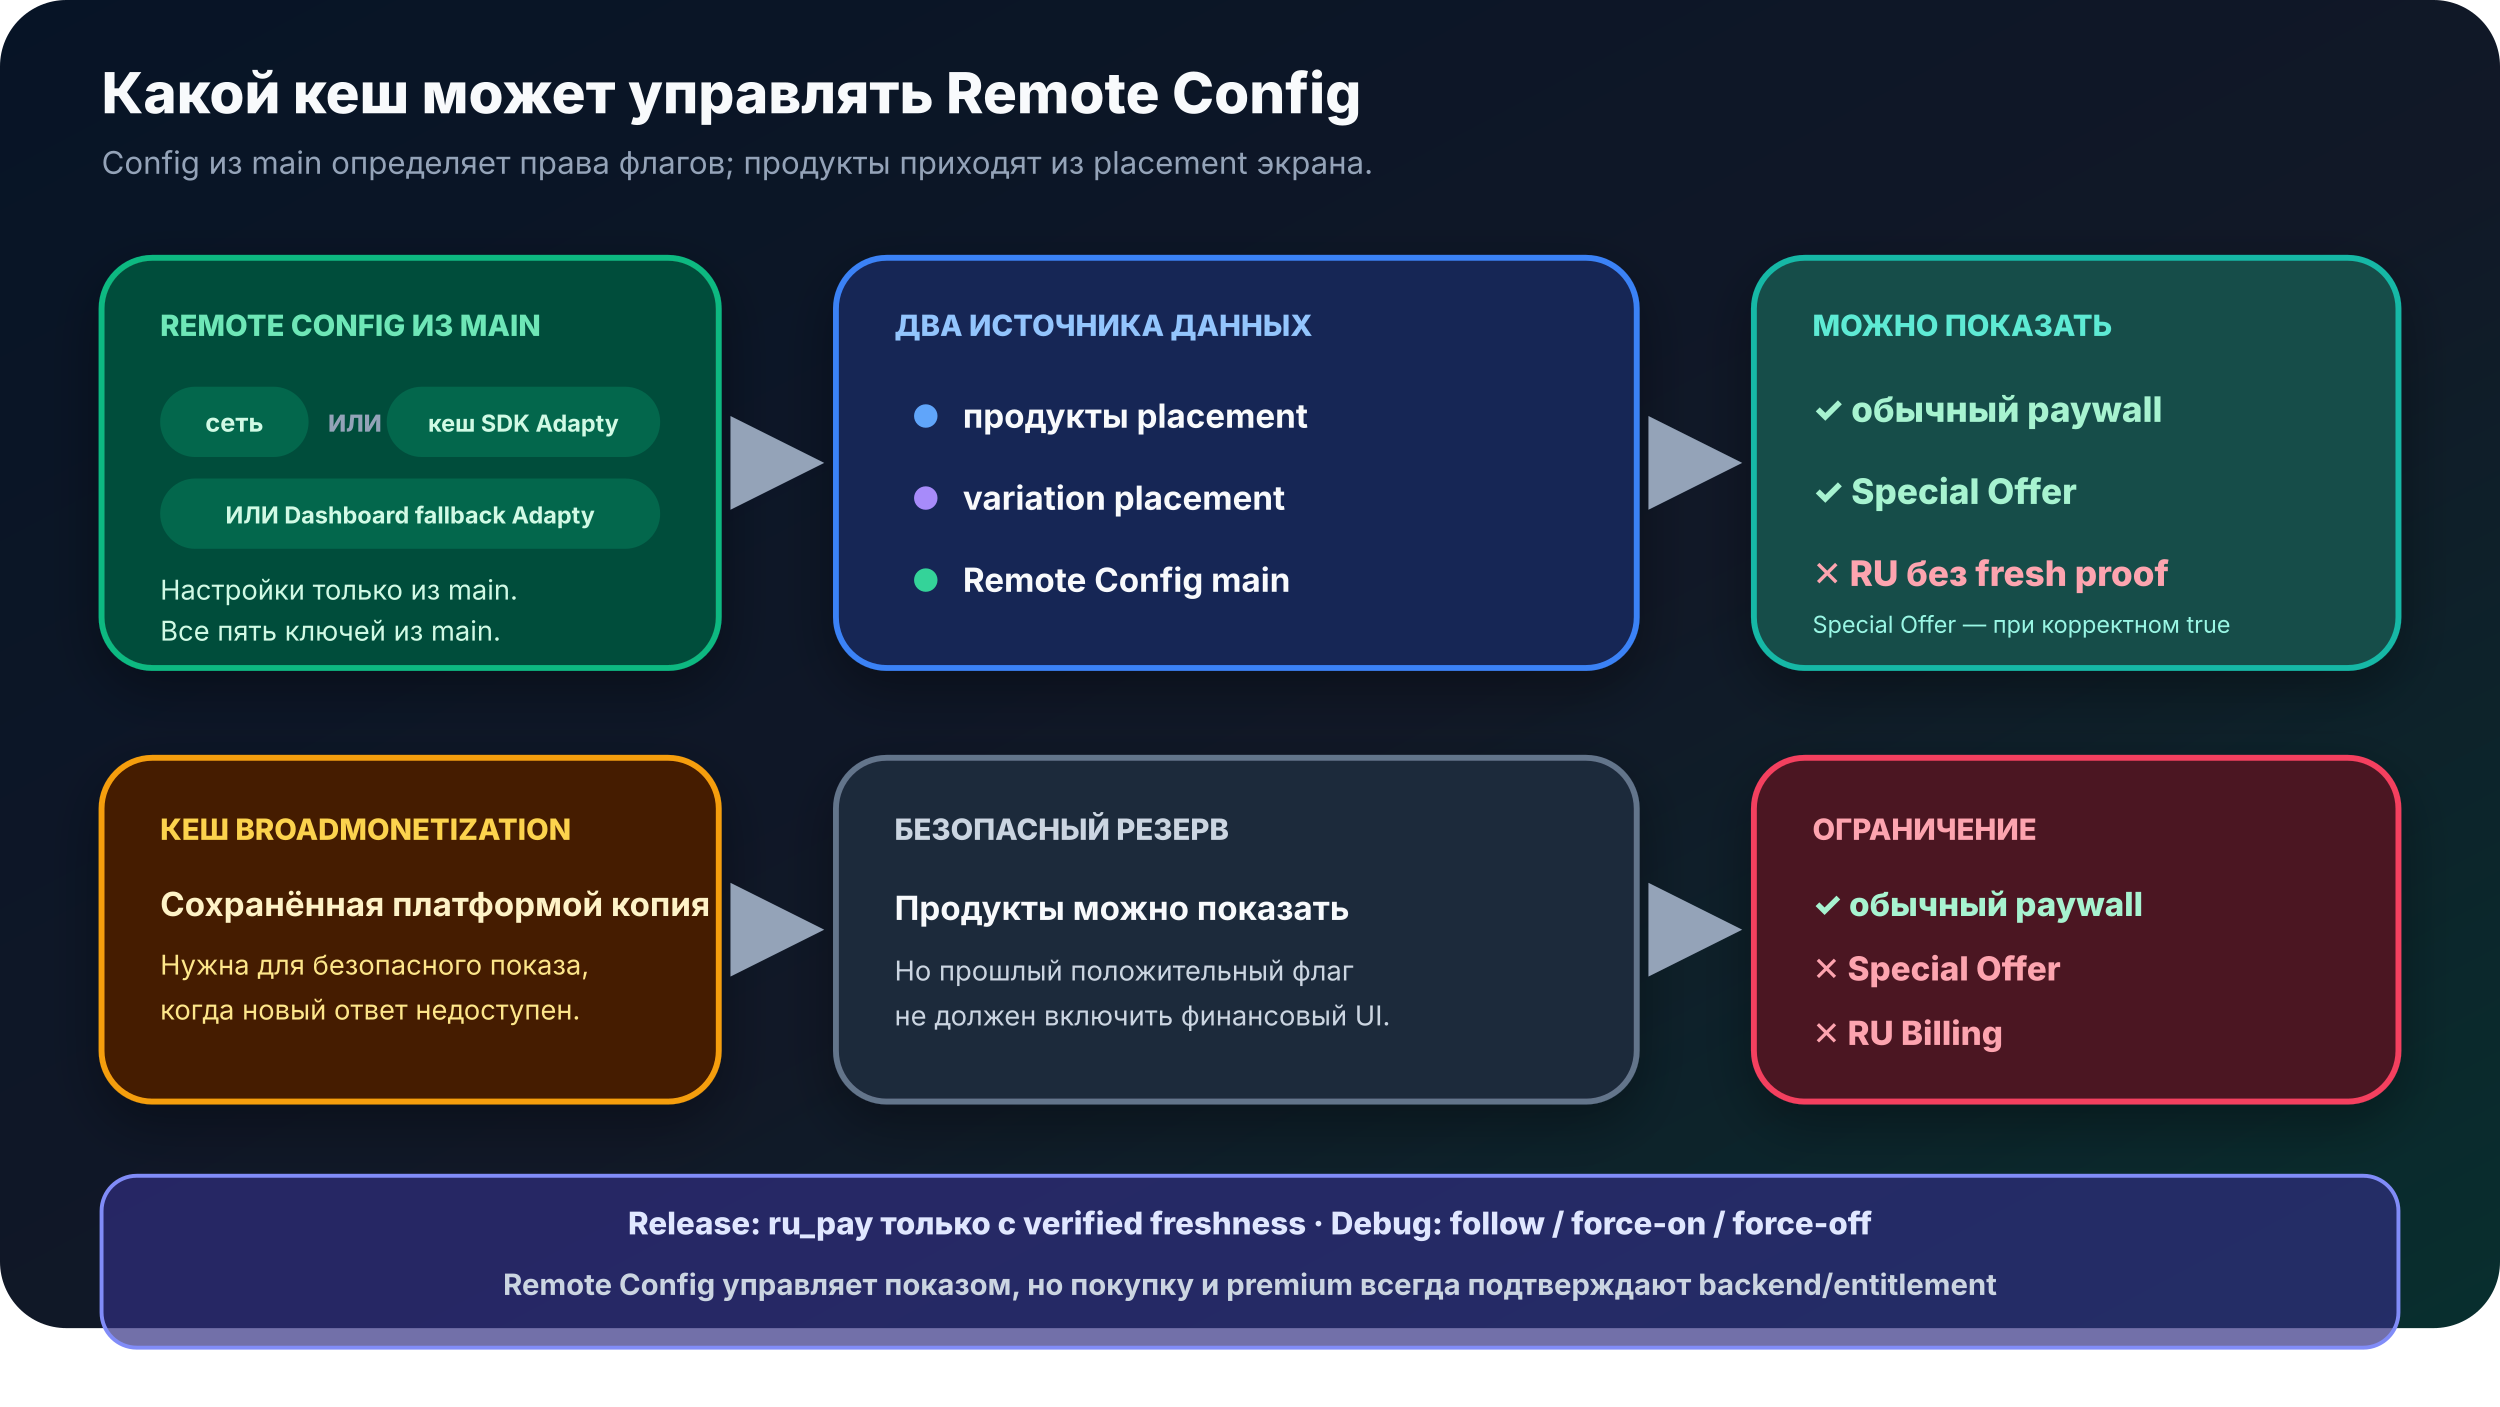
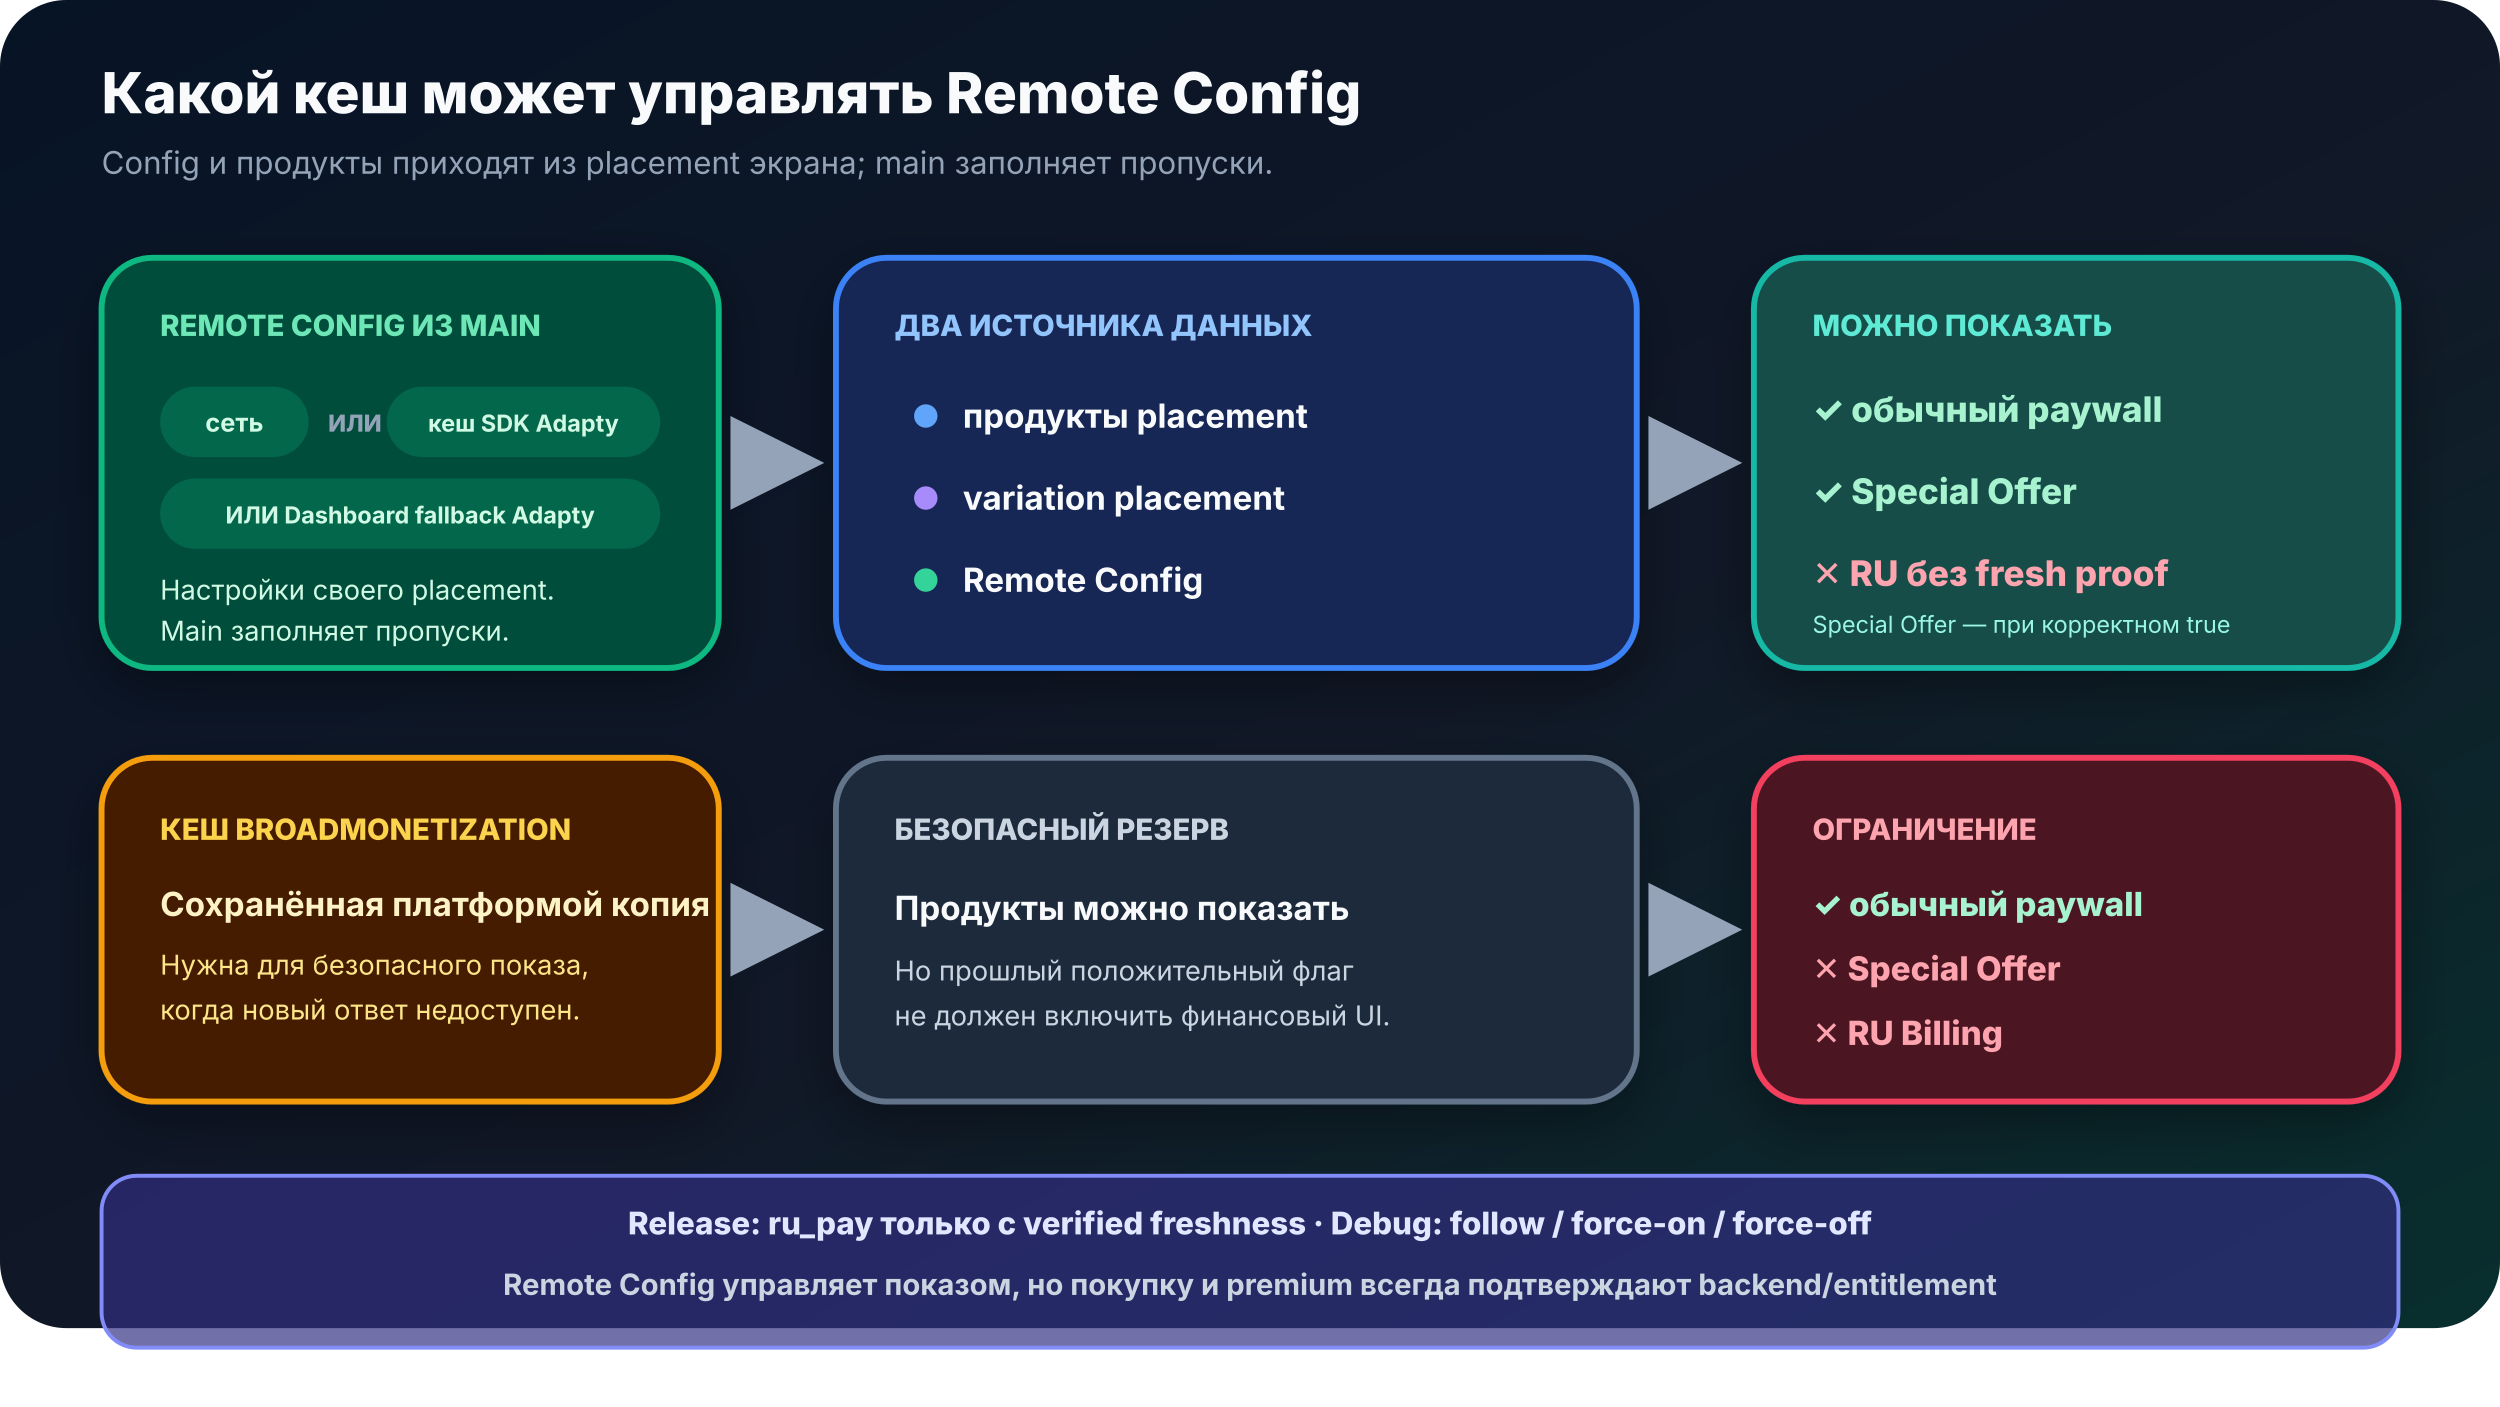
<svg xmlns="http://www.w3.org/2000/svg" width="1280" height="720" viewBox="0 0 1280 720" role="img" aria-labelledby="title description">
  <defs>
    <linearGradient id="background" x1="0" y1="0" x2="1" y2="1">
      <stop offset="0" stop-color="#071426" />
      <stop offset="0.55" stop-color="#111827" />
      <stop offset="1" stop-color="#082F2E" />
    </linearGradient>
    <filter id="shadow" x="-20%" y="-25%" width="140%" height="160%">
      <feDropShadow dx="0" dy="10" stdDeviation="14" flood-color="#000000" flood-opacity="0.34" />
    </filter>
    <marker id="arrow" markerWidth="12" markerHeight="12" refX="10" refY="6" orient="auto">
      <path d="M0,0 L12,6 L0,12 Z" fill="#94A3B8" />
    </marker>
  </defs>
  <rect width="1280" height="680" rx="34" fill="url(#background)" />
  <text x="52" y="58" fill="#F8FAFC" font-family="-apple-system,BlinkMacSystemFont,Segoe UI,sans-serif" font-size="29" font-weight="800">Какой кеш может управлять Remote Config</text>
-   <text x="52" y="89" fill="#94A3B8" font-family="-apple-system,BlinkMacSystemFont,Segoe UI,sans-serif" font-size="16">Config из main определяет права флагов; продукты приходят из placement экрана.</text>
+   <text x="52" y="89" fill="#94A3B8" font-family="-apple-system,BlinkMacSystemFont,Segoe UI,sans-serif" font-size="16">Config и продукты приходят из placement экрана; main заполняет пропуски.</text>
  <g filter="url(#shadow)">
    <rect x="52" y="132" width="316" height="210" rx="26" fill="#064E3B" stroke="#10B981" stroke-width="3" />
    <rect x="428" y="132" width="410" height="210" rx="26" fill="#172554" stroke="#3B82F6" stroke-width="3" />
    <rect x="898" y="132" width="330" height="210" rx="26" fill="#134E4A" stroke="#14B8A6" stroke-width="3" />
  </g>
  <text x="82" y="172" fill="#6EE7B7" font-family="-apple-system,BlinkMacSystemFont,Segoe UI,sans-serif" font-size="15" font-weight="800">REMOTE CONFIG ИЗ MAIN</text>
  <rect x="82" y="198" width="76" height="36" rx="18" fill="#10B981" fill-opacity="0.24" />
  <text x="120" y="221" text-anchor="middle" fill="#D1FAE5" font-family="-apple-system,BlinkMacSystemFont,Segoe UI,sans-serif" font-size="13" font-weight="700">сеть</text>
  <text x="168" y="221" fill="#94A3B8" font-family="-apple-system,BlinkMacSystemFont,Segoe UI,sans-serif" font-size="12" font-weight="800">ИЛИ</text>
  <rect x="198" y="198" width="140" height="36" rx="18" fill="#10B981" fill-opacity="0.24" />
  <text x="268" y="221" text-anchor="middle" fill="#D1FAE5" font-family="-apple-system,BlinkMacSystemFont,Segoe UI,sans-serif" font-size="12" font-weight="700">кеш SDK Adapty</text>
  <rect x="82" y="245" width="256" height="36" rx="18" fill="#10B981" fill-opacity="0.24" />
  <text x="210" y="268" text-anchor="middle" fill="#D1FAE5" font-family="-apple-system,BlinkMacSystemFont,Segoe UI,sans-serif" font-size="12" font-weight="700">ИЛИ Dashboard fallback Adapty</text>
-   <text x="82" y="307" fill="#D1FAE5" font-family="-apple-system,BlinkMacSystemFont,Segoe UI,sans-serif" font-size="14">Настройки только из main.</text>
-   <text x="82" y="328" fill="#D1FAE5" font-family="-apple-system,BlinkMacSystemFont,Segoe UI,sans-serif" font-size="14">Все пять ключей из main.</text>
+   <text x="82" y="307" fill="#D1FAE5" font-family="-apple-system,BlinkMacSystemFont,Segoe UI,sans-serif" font-size="14">Настройки своего placement.</text>
+   <text x="82" y="328" fill="#D1FAE5" font-family="-apple-system,BlinkMacSystemFont,Segoe UI,sans-serif" font-size="14">Main заполняет пропуски.</text>
  <line x1="380" y1="237" x2="414" y2="237" stroke="#94A3B8" stroke-width="4" marker-end="url(#arrow)" />
  <text x="458" y="172" fill="#93C5FD" font-family="-apple-system,BlinkMacSystemFont,Segoe UI,sans-serif" font-size="15" font-weight="800">ДВА ИСТОЧНИКА ДАННЫХ</text>
  <circle cx="474" cy="213" r="6" fill="#60A5FA" />
  <text x="493" y="219" fill="#F8FAFC" font-family="-apple-system,BlinkMacSystemFont,Segoe UI,sans-serif" font-size="17" font-weight="700">продукты placement</text>
  <circle cx="474" cy="255" r="6" fill="#A78BFA" />
  <text x="493" y="261" fill="#F8FAFC" font-family="-apple-system,BlinkMacSystemFont,Segoe UI,sans-serif" font-size="17" font-weight="700">variation placement</text>
  <circle cx="474" cy="297" r="6" fill="#34D399" />
-   <text x="493" y="303" fill="#F8FAFC" font-family="-apple-system,BlinkMacSystemFont,Segoe UI,sans-serif" font-size="17" font-weight="700">Remote Config main</text>
+   <text x="493" y="303" fill="#F8FAFC" font-family="-apple-system,BlinkMacSystemFont,Segoe UI,sans-serif" font-size="17" font-weight="700">Remote Config</text>
  <line x1="850" y1="237" x2="884" y2="237" stroke="#94A3B8" stroke-width="4" marker-end="url(#arrow)" />
  <text x="928" y="172" fill="#5EEAD4" font-family="-apple-system,BlinkMacSystemFont,Segoe UI,sans-serif" font-size="15" font-weight="800">МОЖНО ПОКАЗАТЬ</text>
  <text x="928" y="216" fill="#A7F3D0" font-family="-apple-system,BlinkMacSystemFont,Segoe UI,sans-serif" font-size="18" font-weight="800">✓ обычный paywall</text>
  <text x="928" y="258" fill="#A7F3D0" font-family="-apple-system,BlinkMacSystemFont,Segoe UI,sans-serif" font-size="18" font-weight="800">✓ Special Offer</text>
  <text x="928" y="300" fill="#FDA4AF" font-family="-apple-system,BlinkMacSystemFont,Segoe UI,sans-serif" font-size="18" font-weight="800">✕ RU без fresh proof</text>
  <text x="928" y="324" fill="#99F6E4" font-family="-apple-system,BlinkMacSystemFont,Segoe UI,sans-serif" font-size="12">Special Offer — при корректном true</text>
  <g filter="url(#shadow)">
    <rect x="52" y="388" width="316" height="176" rx="26" fill="#451A03" stroke="#F59E0B" stroke-width="3" />
    <rect x="428" y="388" width="410" height="176" rx="26" fill="#1E293B" stroke="#64748B" stroke-width="3" />
    <rect x="898" y="388" width="330" height="176" rx="26" fill="#4C1724" stroke="#F43F5E" stroke-width="3" />
  </g>
  <text x="82" y="430" fill="#FCD34D" font-family="-apple-system,BlinkMacSystemFont,Segoe UI,sans-serif" font-size="15" font-weight="800">КЕШ BROADMONETIZATION</text>
  <text x="82" y="469" fill="#FEF3C7" font-family="-apple-system,BlinkMacSystemFont,Segoe UI,sans-serif" font-size="17" font-weight="700">Сохранённая платформой копия</text>
  <text x="82" y="499" fill="#FDE68A" font-family="-apple-system,BlinkMacSystemFont,Segoe UI,sans-serif" font-size="14">Нужна для безопасного показа,</text>
  <text x="82" y="522" fill="#FDE68A" font-family="-apple-system,BlinkMacSystemFont,Segoe UI,sans-serif" font-size="14">когда новый ответ недоступен.</text>
  <line x1="380" y1="476" x2="414" y2="476" stroke="#94A3B8" stroke-width="4" marker-end="url(#arrow)" />
  <text x="458" y="430" fill="#CBD5E1" font-family="-apple-system,BlinkMacSystemFont,Segoe UI,sans-serif" font-size="15" font-weight="800">БЕЗОПАСНЫЙ РЕЗЕРВ</text>
  <text x="458" y="471" fill="#F8FAFC" font-family="-apple-system,BlinkMacSystemFont,Segoe UI,sans-serif" font-size="17" font-weight="700">Продукты можно показать</text>
  <text x="458" y="502" fill="#CBD5E1" font-family="-apple-system,BlinkMacSystemFont,Segoe UI,sans-serif" font-size="14">Но прошлый положительный флаг</text>
  <text x="458" y="525" fill="#CBD5E1" font-family="-apple-system,BlinkMacSystemFont,Segoe UI,sans-serif" font-size="14">не должен включить финансовый UI.</text>
  <line x1="850" y1="476" x2="884" y2="476" stroke="#94A3B8" stroke-width="4" marker-end="url(#arrow)" />
  <text x="928" y="430" fill="#FDA4AF" font-family="-apple-system,BlinkMacSystemFont,Segoe UI,sans-serif" font-size="15" font-weight="800">ОГРАНИЧЕНИЕ</text>
  <text x="928" y="469" fill="#A7F3D0" font-family="-apple-system,BlinkMacSystemFont,Segoe UI,sans-serif" font-size="17" font-weight="800">✓ обычный paywall</text>
  <text x="928" y="502" fill="#FDA4AF" font-family="-apple-system,BlinkMacSystemFont,Segoe UI,sans-serif" font-size="17" font-weight="800">✕ Special Offer</text>
  <text x="928" y="535" fill="#FDA4AF" font-family="-apple-system,BlinkMacSystemFont,Segoe UI,sans-serif" font-size="17" font-weight="800">✕ RU Billing</text>
  <rect x="52" y="602" width="1176" height="88" rx="18" fill="#312E81" fill-opacity="0.68" stroke="#818CF8" stroke-width="2" />
  <text x="640" y="632" text-anchor="middle" fill="#E0E7FF" font-family="-apple-system,BlinkMacSystemFont,Segoe UI,sans-serif" font-size="16" font-weight="800">Release: ru_pay только с verified freshness · Debug: follow / force-on / force-off</text>
  <text x="640" y="663" text-anchor="middle" fill="#CBD5E1" font-family="-apple-system,BlinkMacSystemFont,Segoe UI,sans-serif" font-size="15" font-weight="700">Remote Config управляет показом, но покупку и premium всегда подтверждают backend/entitlement</text>
</svg>
